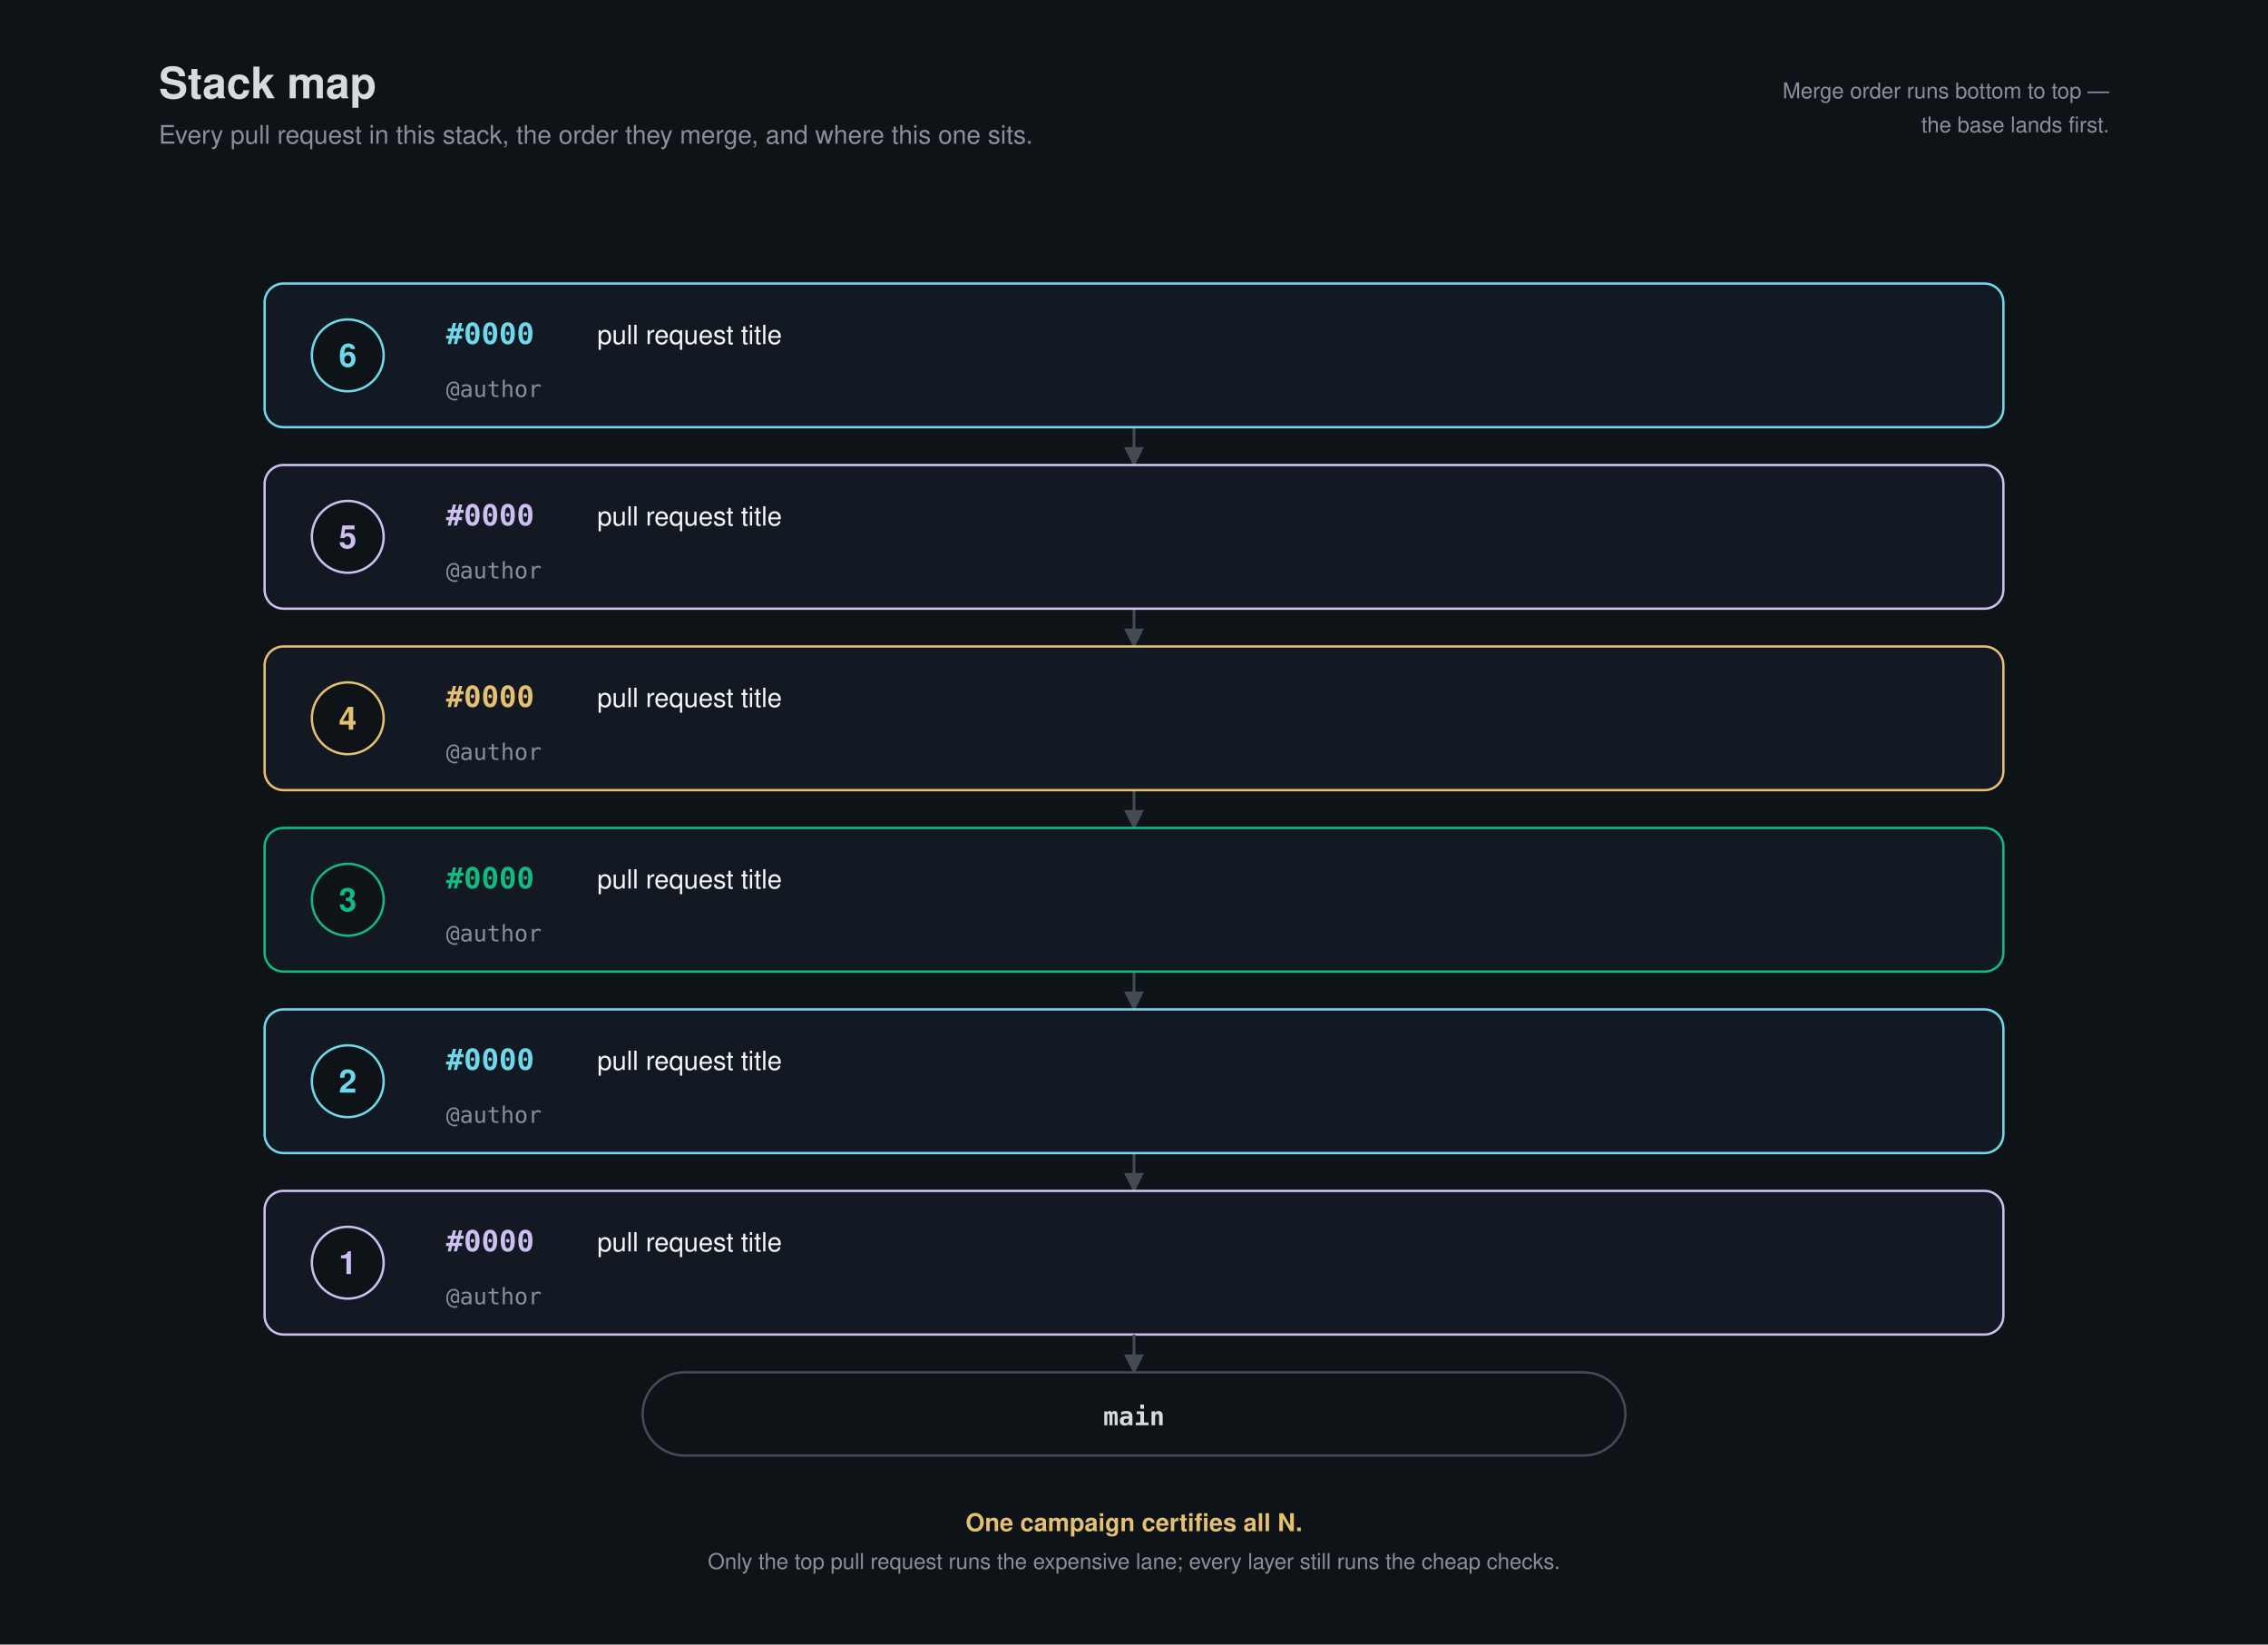
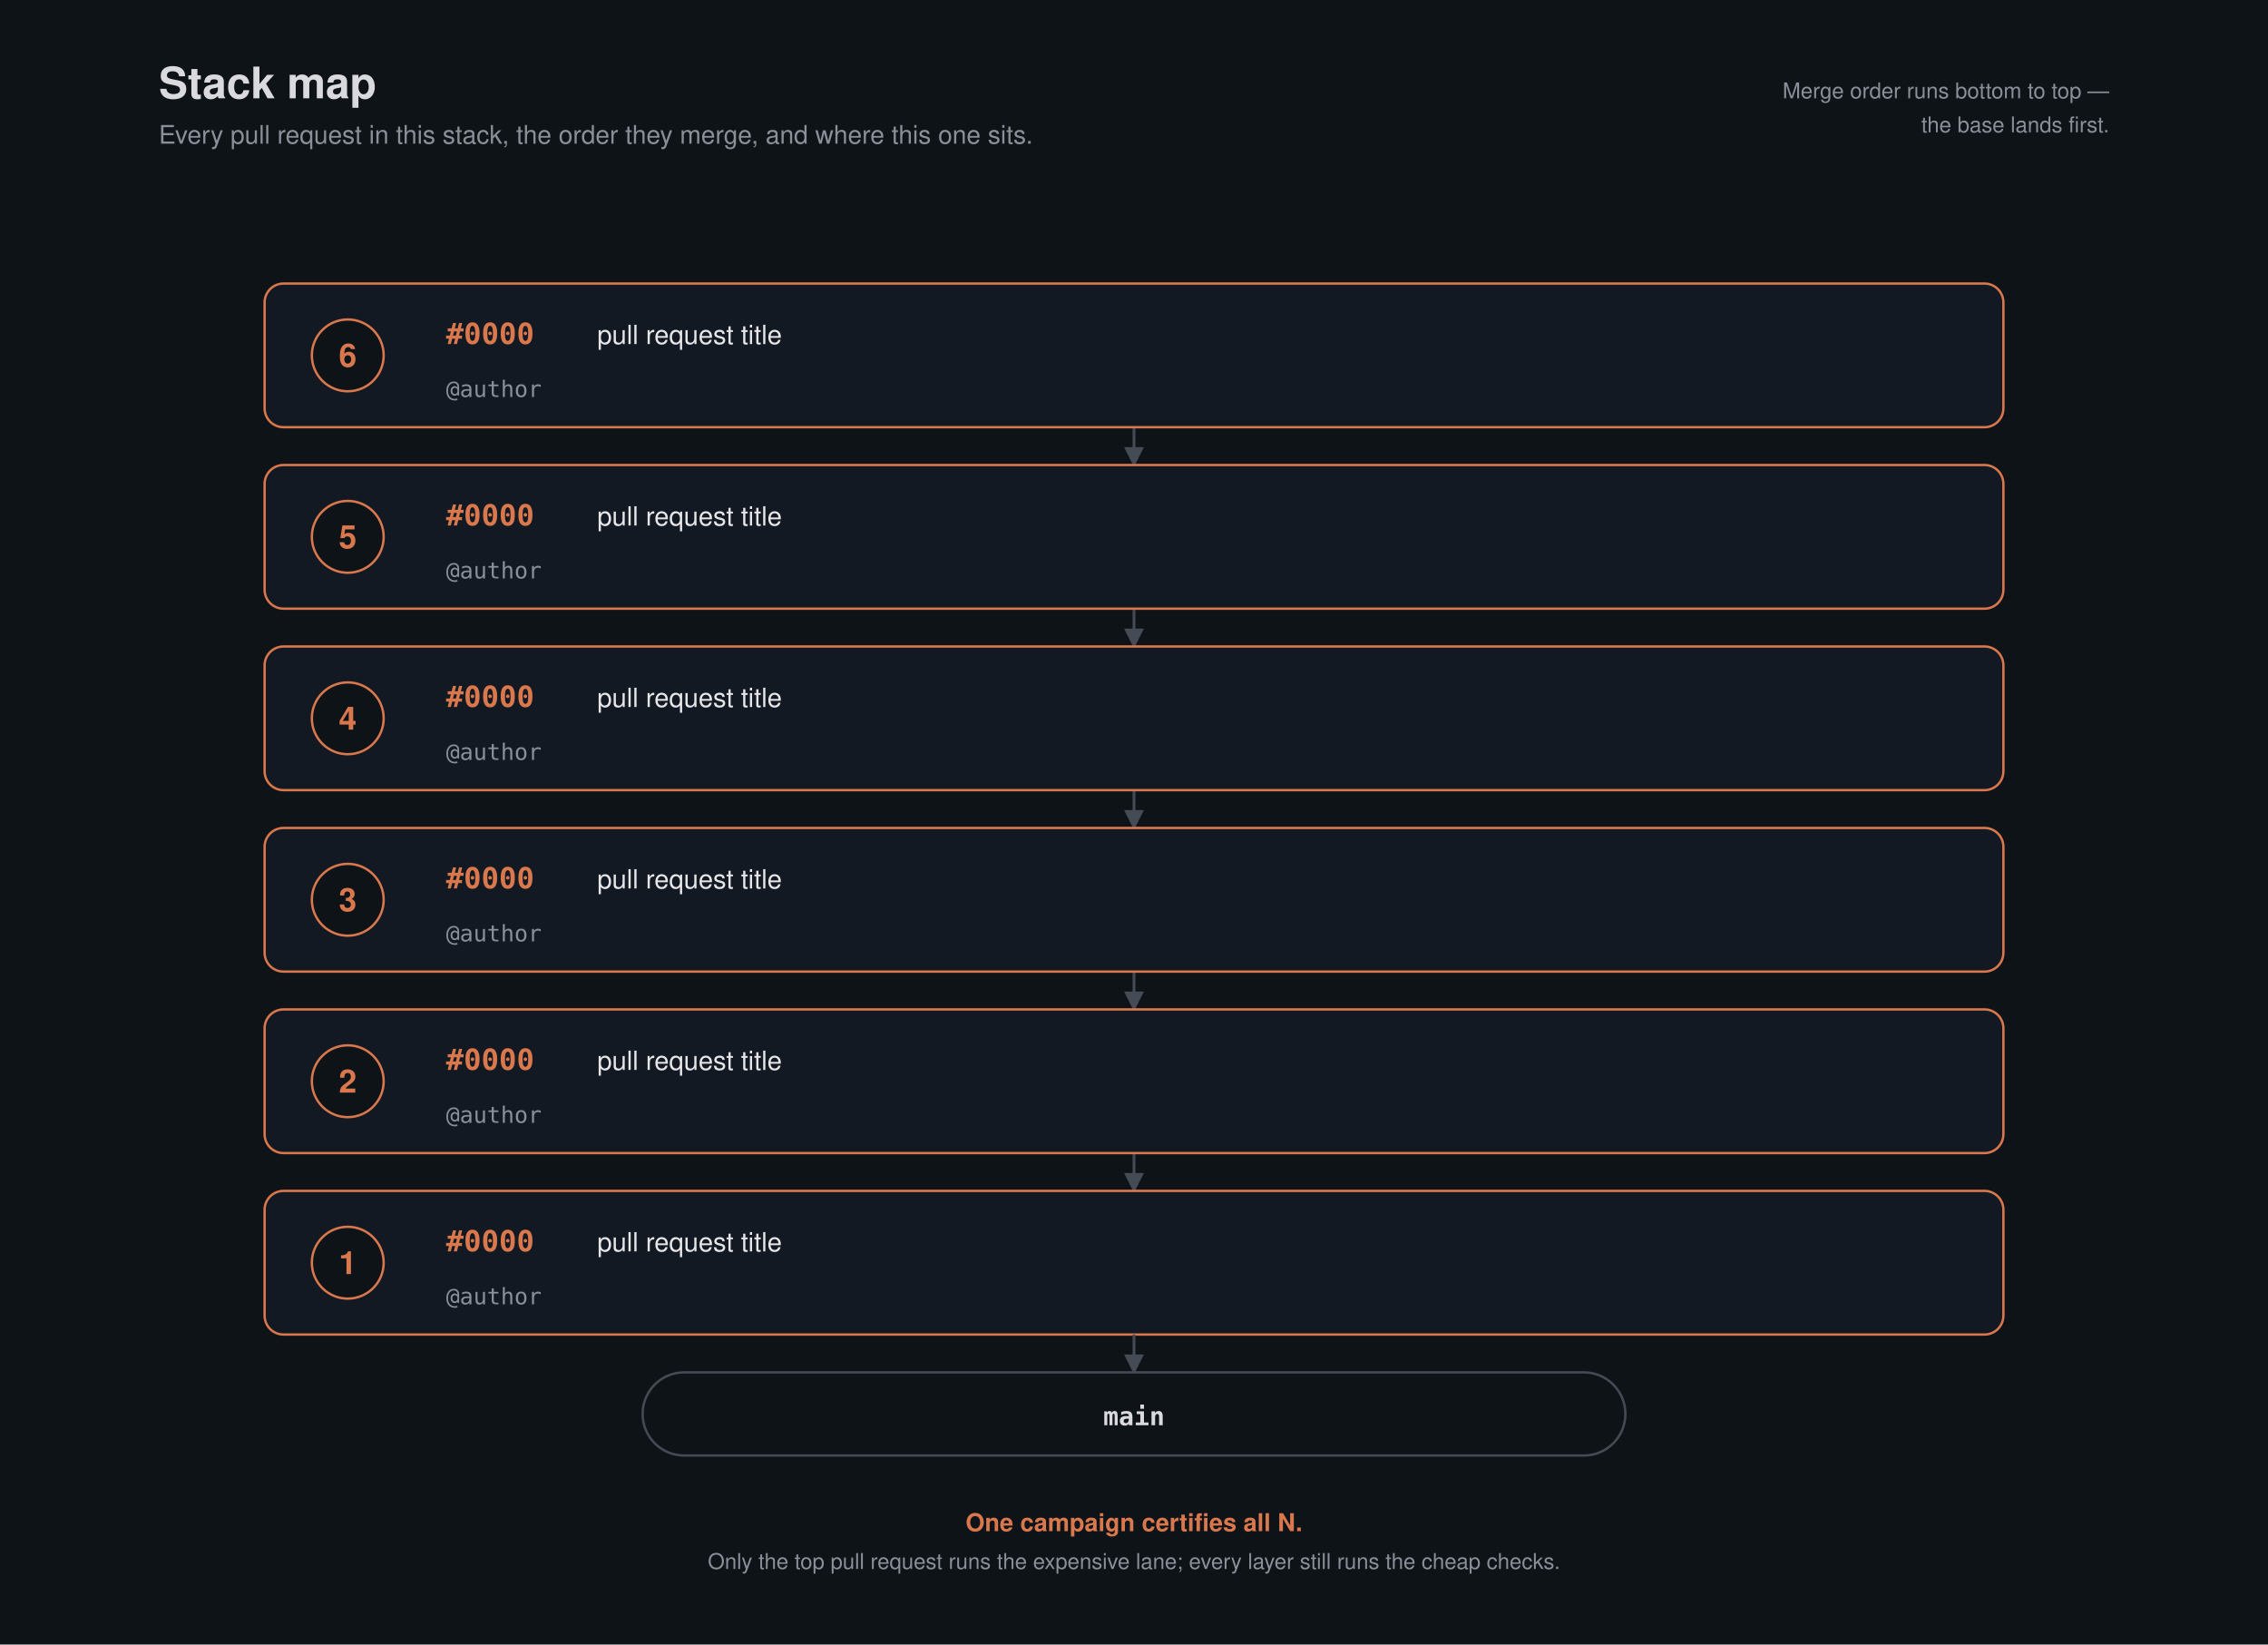
- <svg xmlns="http://www.w3.org/2000/svg" viewBox="0 0 1200 870" width="1200" height="870" font-family="Urbanist, Helvetica Neue, Helvetica, Arial, sans-serif" role="img" aria-label="Metrale Engine — stack map: the pull requests in this stack and the order they merge">
+ <svg xmlns="http://www.w3.org/2000/svg" viewBox="0 0 1200 870" width="1200" height="870" font-family="Manrope, Helvetica Neue, Helvetica, Arial, sans-serif" role="img" aria-label="Metrale Engine — stack map: the pull requests in this stack and the order they merge">
  <defs>
    <marker id="smTip" viewBox="0 0 10 10" refX="9" refY="5" markerWidth="7" markerHeight="7" orient="auto-start-reverse">
      <path d="M 0 0 L 10 5 L 0 10 z" fill="#454B55" />
    </marker>
    <clipPath id="sm-clip-title-6">
      <rect x="316" y="164" width="600" height="26" />
    </clipPath>
    <clipPath id="sm-clip-author-6">
      <rect x="236" y="194" width="300" height="22" />
    </clipPath>
    <clipPath id="sm-clip-title-5">
      <rect x="316" y="260" width="600" height="26" />
    </clipPath>
    <clipPath id="sm-clip-author-5">
      <rect x="236" y="290" width="300" height="22" />
    </clipPath>
    <clipPath id="sm-clip-title-4">
      <rect x="316" y="356" width="600" height="26" />
    </clipPath>
    <clipPath id="sm-clip-author-4">
      <rect x="236" y="386" width="300" height="22" />
    </clipPath>
    <clipPath id="sm-clip-title-3">
      <rect x="316" y="452" width="600" height="26" />
    </clipPath>
    <clipPath id="sm-clip-author-3">
      <rect x="236" y="482" width="300" height="22" />
    </clipPath>
    <clipPath id="sm-clip-title-2">
      <rect x="316" y="548" width="600" height="26" />
    </clipPath>
    <clipPath id="sm-clip-author-2">
      <rect x="236" y="578" width="300" height="22" />
    </clipPath>
    <clipPath id="sm-clip-title-1">
      <rect x="316" y="644" width="600" height="26" />
    </clipPath>
    <clipPath id="sm-clip-author-1">
      <rect x="236" y="674" width="300" height="22" />
    </clipPath>
  </defs>
  <rect id="sm-bg" width="1200" height="870" fill="#0E1318" />
  <text x="84" y="52" font-size="23" fill="#D9D9DE" font-weight="650">Stack map</text>
  <text x="84" y="76" font-size="13.5" fill="#8A8F99">Every pull request in this stack, the order they merge, and where this one sits.</text>
  <text x="1116" y="52" font-size="11.5" fill="#8A8F99" text-anchor="end">Merge order runs bottom to top —</text>
  <text x="1116" y="70" font-size="11.5" fill="#8A8F99" text-anchor="end">the base lands first.</text>
  <g id="stack-body">
    <g id="layer-6">
      <path d="M 600 226 L 600 246" stroke="#454B55" stroke-width="1.5" marker-end="url(#smTip)" />
-       <rect x="140" y="150" width="920" height="76" rx="10" fill="#131922" stroke="#6FD9EC" stroke-width="1.25" />
-       <circle cx="184" cy="188.0" r="19" fill="#0E1318" stroke="#6FD9EC" stroke-width="1.25" />
-       <text x="184" y="194.0" font-size="17" fill="#6FD9EC" font-weight="650" text-anchor="middle">6</text>
-       <text id="field-layer-6-num" x="236" y="182" font-size="15.5" fill="#6FD9EC" font-weight="650" font-family="ui-monospace, SFMono-Regular, Menlo, monospace">#0000</text>
+       <rect x="140" y="150" width="920" height="76" rx="10" fill="#131922" stroke="#D9774D" stroke-width="1.25" />
+       <circle cx="184" cy="188.0" r="19" fill="#0E1318" stroke="#D9774D" stroke-width="1.25" />
+       <text x="184" y="194.0" font-size="17" fill="#D9774D" font-weight="650" text-anchor="middle">6</text>
+       <text id="field-layer-6-num" x="236" y="182" font-size="15.5" fill="#D9774D" font-weight="650" font-family="ui-monospace, SFMono-Regular, Menlo, monospace">#0000</text>
      <g clip-path="url(#sm-clip-title-6)">
-         <text id="field-layer-6-title" x="316" y="182" font-size="14" fill="#F7F7F9">pull request title</text>
+         <text id="field-layer-6-title" x="316" y="182" font-size="14" fill="#E6E6E9">pull request title</text>
      </g>
      <g clip-path="url(#sm-clip-author-6)">
        <text id="field-layer-6-author" x="236" y="210" font-size="12" fill="#8A8F99" font-family="ui-monospace, SFMono-Regular, Menlo, monospace">@author</text>
      </g>
      <g id="here-6" display="none">
-         <rect x="132" y="142" width="936" height="92" rx="14" fill="none" stroke="#6FD9EC" stroke-width="2" stroke-dasharray="6 5" />
-         <rect x="942" y="196" width="106" height="22" rx="11" fill="#6FD9EC" />
+         <rect x="132" y="142" width="936" height="92" rx="14" fill="none" stroke="#D9774D" stroke-width="2" stroke-dasharray="6 5" />
+         <rect x="942" y="196" width="106" height="22" rx="11" fill="#D9774D" />
        <text x="995" y="211" font-size="11.5" fill="#0E1318" font-weight="650" text-anchor="middle">you are here</text>
      </g>
    </g>
    <g id="layer-5">
      <path d="M 600 322 L 600 342" stroke="#454B55" stroke-width="1.5" marker-end="url(#smTip)" />
-       <rect x="140" y="246" width="920" height="76" rx="10" fill="#131922" stroke="#CDBFF1" stroke-width="1.25" />
-       <circle cx="184" cy="284.0" r="19" fill="#0E1318" stroke="#CDBFF1" stroke-width="1.25" />
-       <text x="184" y="290.0" font-size="17" fill="#CDBFF1" font-weight="650" text-anchor="middle">5</text>
-       <text id="field-layer-5-num" x="236" y="278" font-size="15.5" fill="#CDBFF1" font-weight="650" font-family="ui-monospace, SFMono-Regular, Menlo, monospace">#0000</text>
+       <rect x="140" y="246" width="920" height="76" rx="10" fill="#131922" stroke="#D9774D" stroke-width="1.25" />
+       <circle cx="184" cy="284.0" r="19" fill="#0E1318" stroke="#D9774D" stroke-width="1.25" />
+       <text x="184" y="290.0" font-size="17" fill="#D9774D" font-weight="650" text-anchor="middle">5</text>
+       <text id="field-layer-5-num" x="236" y="278" font-size="15.5" fill="#D9774D" font-weight="650" font-family="ui-monospace, SFMono-Regular, Menlo, monospace">#0000</text>
      <g clip-path="url(#sm-clip-title-5)">
-         <text id="field-layer-5-title" x="316" y="278" font-size="14" fill="#F7F7F9">pull request title</text>
+         <text id="field-layer-5-title" x="316" y="278" font-size="14" fill="#E6E6E9">pull request title</text>
      </g>
      <g clip-path="url(#sm-clip-author-5)">
        <text id="field-layer-5-author" x="236" y="306" font-size="12" fill="#8A8F99" font-family="ui-monospace, SFMono-Regular, Menlo, monospace">@author</text>
      </g>
      <g id="here-5" display="none">
-         <rect x="132" y="238" width="936" height="92" rx="14" fill="none" stroke="#CDBFF1" stroke-width="2" stroke-dasharray="6 5" />
-         <rect x="942" y="292" width="106" height="22" rx="11" fill="#CDBFF1" />
+         <rect x="132" y="238" width="936" height="92" rx="14" fill="none" stroke="#D9774D" stroke-width="2" stroke-dasharray="6 5" />
+         <rect x="942" y="292" width="106" height="22" rx="11" fill="#D9774D" />
        <text x="995" y="307" font-size="11.5" fill="#0E1318" font-weight="650" text-anchor="middle">you are here</text>
      </g>
    </g>
    <g id="layer-4">
      <path d="M 600 418 L 600 438" stroke="#454B55" stroke-width="1.5" marker-end="url(#smTip)" />
-       <rect x="140" y="342" width="920" height="76" rx="10" fill="#131922" stroke="#E4C070" stroke-width="1.25" />
-       <circle cx="184" cy="380.0" r="19" fill="#0E1318" stroke="#E4C070" stroke-width="1.25" />
-       <text x="184" y="386.0" font-size="17" fill="#E4C070" font-weight="650" text-anchor="middle">4</text>
-       <text id="field-layer-4-num" x="236" y="374" font-size="15.5" fill="#E4C070" font-weight="650" font-family="ui-monospace, SFMono-Regular, Menlo, monospace">#0000</text>
+       <rect x="140" y="342" width="920" height="76" rx="10" fill="#131922" stroke="#D9774D" stroke-width="1.25" />
+       <circle cx="184" cy="380.0" r="19" fill="#0E1318" stroke="#D9774D" stroke-width="1.25" />
+       <text x="184" y="386.0" font-size="17" fill="#D9774D" font-weight="650" text-anchor="middle">4</text>
+       <text id="field-layer-4-num" x="236" y="374" font-size="15.5" fill="#D9774D" font-weight="650" font-family="ui-monospace, SFMono-Regular, Menlo, monospace">#0000</text>
      <g clip-path="url(#sm-clip-title-4)">
-         <text id="field-layer-4-title" x="316" y="374" font-size="14" fill="#F7F7F9">pull request title</text>
+         <text id="field-layer-4-title" x="316" y="374" font-size="14" fill="#E6E6E9">pull request title</text>
      </g>
      <g clip-path="url(#sm-clip-author-4)">
        <text id="field-layer-4-author" x="236" y="402" font-size="12" fill="#8A8F99" font-family="ui-monospace, SFMono-Regular, Menlo, monospace">@author</text>
      </g>
      <g id="here-4" display="none">
-         <rect x="132" y="334" width="936" height="92" rx="14" fill="none" stroke="#E4C070" stroke-width="2" stroke-dasharray="6 5" />
-         <rect x="942" y="388" width="106" height="22" rx="11" fill="#E4C070" />
+         <rect x="132" y="334" width="936" height="92" rx="14" fill="none" stroke="#D9774D" stroke-width="2" stroke-dasharray="6 5" />
+         <rect x="942" y="388" width="106" height="22" rx="11" fill="#D9774D" />
        <text x="995" y="403" font-size="11.5" fill="#0E1318" font-weight="650" text-anchor="middle">you are here</text>
      </g>
    </g>
    <g id="layer-3">
      <path d="M 600 514 L 600 534" stroke="#454B55" stroke-width="1.5" marker-end="url(#smTip)" />
-       <rect x="140" y="438" width="920" height="76" rx="10" fill="#131922" stroke="#12B981" stroke-width="1.25" />
-       <circle cx="184" cy="476.0" r="19" fill="#0E1318" stroke="#12B981" stroke-width="1.25" />
-       <text x="184" y="482.0" font-size="17" fill="#12B981" font-weight="650" text-anchor="middle">3</text>
-       <text id="field-layer-3-num" x="236" y="470" font-size="15.5" fill="#12B981" font-weight="650" font-family="ui-monospace, SFMono-Regular, Menlo, monospace">#0000</text>
+       <rect x="140" y="438" width="920" height="76" rx="10" fill="#131922" stroke="#D9774D" stroke-width="1.25" />
+       <circle cx="184" cy="476.0" r="19" fill="#0E1318" stroke="#D9774D" stroke-width="1.25" />
+       <text x="184" y="482.0" font-size="17" fill="#D9774D" font-weight="650" text-anchor="middle">3</text>
+       <text id="field-layer-3-num" x="236" y="470" font-size="15.5" fill="#D9774D" font-weight="650" font-family="ui-monospace, SFMono-Regular, Menlo, monospace">#0000</text>
      <g clip-path="url(#sm-clip-title-3)">
-         <text id="field-layer-3-title" x="316" y="470" font-size="14" fill="#F7F7F9">pull request title</text>
+         <text id="field-layer-3-title" x="316" y="470" font-size="14" fill="#E6E6E9">pull request title</text>
      </g>
      <g clip-path="url(#sm-clip-author-3)">
        <text id="field-layer-3-author" x="236" y="498" font-size="12" fill="#8A8F99" font-family="ui-monospace, SFMono-Regular, Menlo, monospace">@author</text>
      </g>
      <g id="here-3" display="none">
-         <rect x="132" y="430" width="936" height="92" rx="14" fill="none" stroke="#12B981" stroke-width="2" stroke-dasharray="6 5" />
-         <rect x="942" y="484" width="106" height="22" rx="11" fill="#12B981" />
+         <rect x="132" y="430" width="936" height="92" rx="14" fill="none" stroke="#D9774D" stroke-width="2" stroke-dasharray="6 5" />
+         <rect x="942" y="484" width="106" height="22" rx="11" fill="#D9774D" />
        <text x="995" y="499" font-size="11.5" fill="#0E1318" font-weight="650" text-anchor="middle">you are here</text>
      </g>
    </g>
    <g id="layer-2">
      <path d="M 600 610 L 600 630" stroke="#454B55" stroke-width="1.5" marker-end="url(#smTip)" />
-       <rect x="140" y="534" width="920" height="76" rx="10" fill="#131922" stroke="#6FD9EC" stroke-width="1.25" />
-       <circle cx="184" cy="572.0" r="19" fill="#0E1318" stroke="#6FD9EC" stroke-width="1.25" />
-       <text x="184" y="578.0" font-size="17" fill="#6FD9EC" font-weight="650" text-anchor="middle">2</text>
-       <text id="field-layer-2-num" x="236" y="566" font-size="15.5" fill="#6FD9EC" font-weight="650" font-family="ui-monospace, SFMono-Regular, Menlo, monospace">#0000</text>
+       <rect x="140" y="534" width="920" height="76" rx="10" fill="#131922" stroke="#D9774D" stroke-width="1.25" />
+       <circle cx="184" cy="572.0" r="19" fill="#0E1318" stroke="#D9774D" stroke-width="1.25" />
+       <text x="184" y="578.0" font-size="17" fill="#D9774D" font-weight="650" text-anchor="middle">2</text>
+       <text id="field-layer-2-num" x="236" y="566" font-size="15.5" fill="#D9774D" font-weight="650" font-family="ui-monospace, SFMono-Regular, Menlo, monospace">#0000</text>
      <g clip-path="url(#sm-clip-title-2)">
-         <text id="field-layer-2-title" x="316" y="566" font-size="14" fill="#F7F7F9">pull request title</text>
+         <text id="field-layer-2-title" x="316" y="566" font-size="14" fill="#E6E6E9">pull request title</text>
      </g>
      <g clip-path="url(#sm-clip-author-2)">
        <text id="field-layer-2-author" x="236" y="594" font-size="12" fill="#8A8F99" font-family="ui-monospace, SFMono-Regular, Menlo, monospace">@author</text>
      </g>
      <g id="here-2" display="none">
-         <rect x="132" y="526" width="936" height="92" rx="14" fill="none" stroke="#6FD9EC" stroke-width="2" stroke-dasharray="6 5" />
-         <rect x="942" y="580" width="106" height="22" rx="11" fill="#6FD9EC" />
+         <rect x="132" y="526" width="936" height="92" rx="14" fill="none" stroke="#D9774D" stroke-width="2" stroke-dasharray="6 5" />
+         <rect x="942" y="580" width="106" height="22" rx="11" fill="#D9774D" />
        <text x="995" y="595" font-size="11.5" fill="#0E1318" font-weight="650" text-anchor="middle">you are here</text>
      </g>
    </g>
    <g id="layer-1">
-       <rect x="140" y="630" width="920" height="76" rx="10" fill="#131922" stroke="#CDBFF1" stroke-width="1.25" />
-       <circle cx="184" cy="668.0" r="19" fill="#0E1318" stroke="#CDBFF1" stroke-width="1.25" />
-       <text x="184" y="674.0" font-size="17" fill="#CDBFF1" font-weight="650" text-anchor="middle">1</text>
-       <text id="field-layer-1-num" x="236" y="662" font-size="15.5" fill="#CDBFF1" font-weight="650" font-family="ui-monospace, SFMono-Regular, Menlo, monospace">#0000</text>
+       <rect x="140" y="630" width="920" height="76" rx="10" fill="#131922" stroke="#D9774D" stroke-width="1.25" />
+       <circle cx="184" cy="668.0" r="19" fill="#0E1318" stroke="#D9774D" stroke-width="1.25" />
+       <text x="184" y="674.0" font-size="17" fill="#D9774D" font-weight="650" text-anchor="middle">1</text>
+       <text id="field-layer-1-num" x="236" y="662" font-size="15.5" fill="#D9774D" font-weight="650" font-family="ui-monospace, SFMono-Regular, Menlo, monospace">#0000</text>
      <g clip-path="url(#sm-clip-title-1)">
-         <text id="field-layer-1-title" x="316" y="662" font-size="14" fill="#F7F7F9">pull request title</text>
+         <text id="field-layer-1-title" x="316" y="662" font-size="14" fill="#E6E6E9">pull request title</text>
      </g>
      <g clip-path="url(#sm-clip-author-1)">
        <text id="field-layer-1-author" x="236" y="690" font-size="12" fill="#8A8F99" font-family="ui-monospace, SFMono-Regular, Menlo, monospace">@author</text>
      </g>
      <g id="here-1" display="none">
-         <rect x="132" y="622" width="936" height="92" rx="14" fill="none" stroke="#CDBFF1" stroke-width="2" stroke-dasharray="6 5" />
-         <rect x="942" y="676" width="106" height="22" rx="11" fill="#CDBFF1" />
+         <rect x="132" y="622" width="936" height="92" rx="14" fill="none" stroke="#D9774D" stroke-width="2" stroke-dasharray="6 5" />
+         <rect x="942" y="676" width="106" height="22" rx="11" fill="#D9774D" />
        <text x="995" y="691" font-size="11.5" fill="#0E1318" font-weight="650" text-anchor="middle">you are here</text>
      </g>
    </g>
    <path d="M 600 706 L 600 726" stroke="#454B55" stroke-width="1.5" marker-end="url(#smTip)" />
    <rect x="340" y="726" width="520" height="44" rx="22" fill="#0E1318" stroke="#454B55" stroke-width="1.25" />
    <text x="600" y="754" font-size="13.5" fill="#D9D9DE" font-weight="600" text-anchor="middle" font-family="ui-monospace, SFMono-Regular, Menlo, monospace">main</text>
-     <text id="field-campaign" x="600" y="810" font-size="13" fill="#E4C070" font-weight="600" text-anchor="middle">One campaign certifies all N.</text>
+     <text id="field-campaign" x="600" y="810" font-size="13" fill="#D9774D" font-weight="600" text-anchor="middle">One campaign certifies all N.</text>
    <text x="600" y="830" font-size="11.5" fill="#8A8F99" text-anchor="middle">Only the top pull request runs the expensive lane; every layer still runs the cheap checks.</text>
  </g>
</svg>
